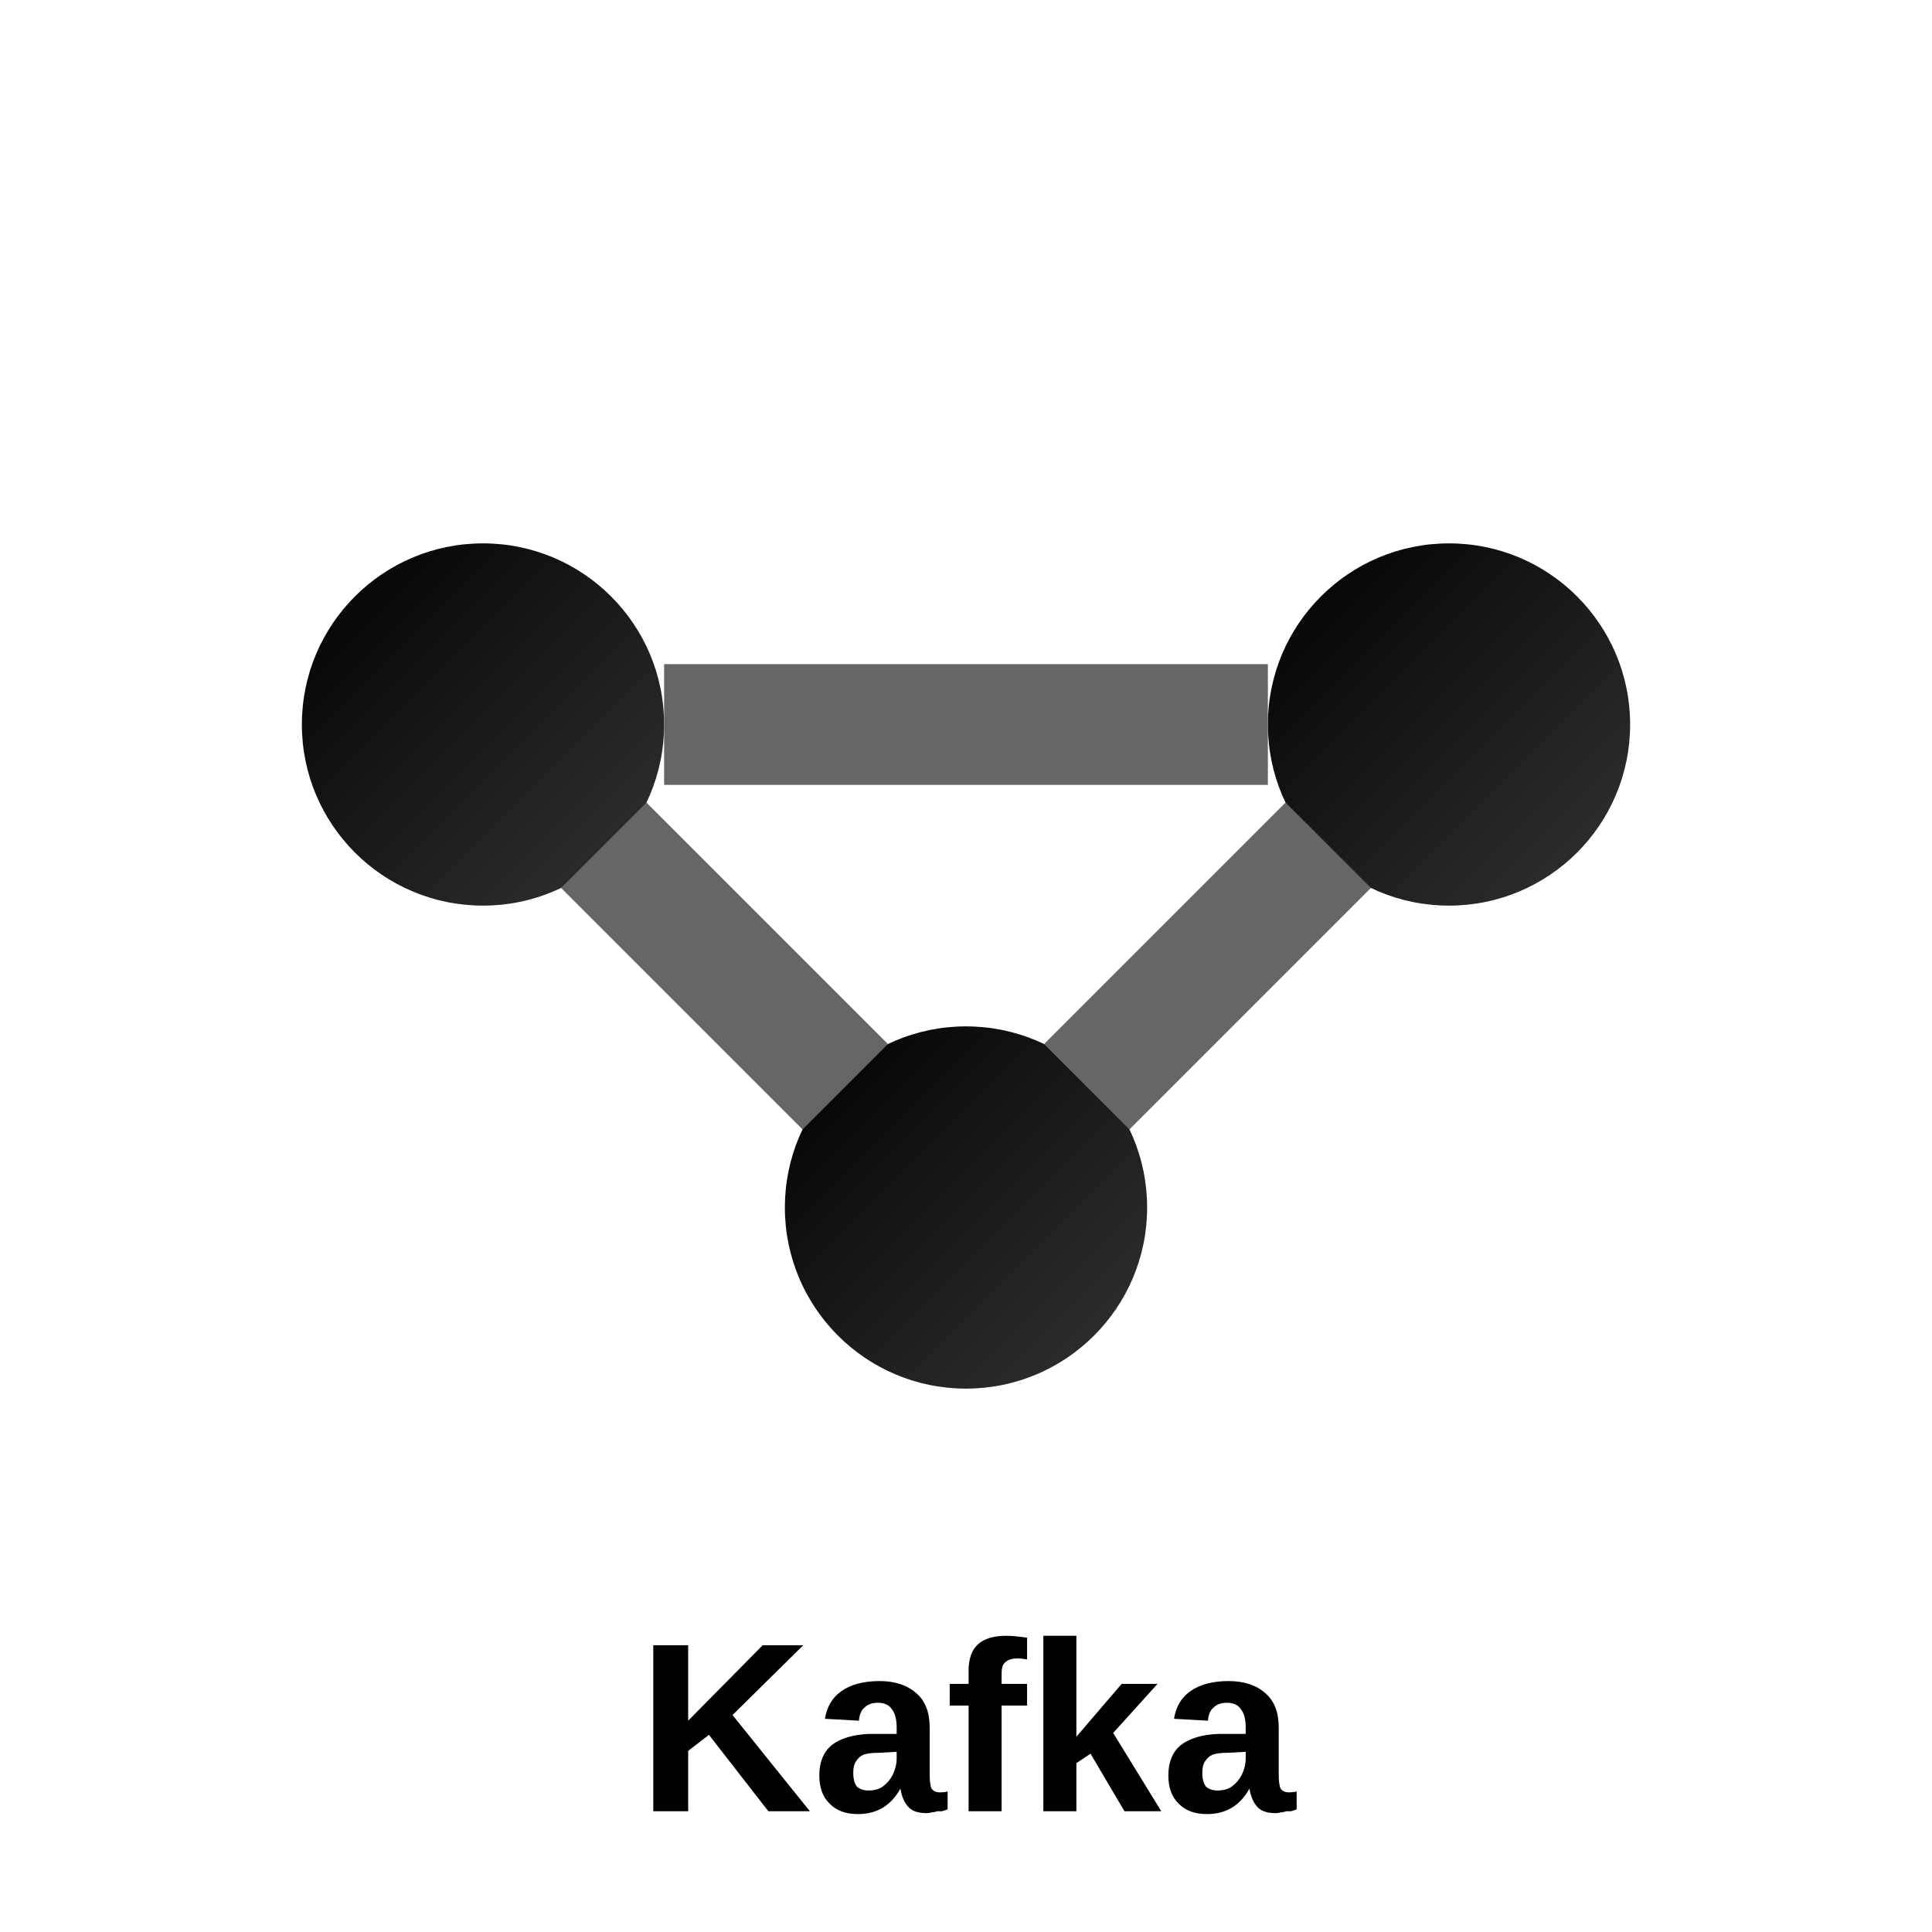
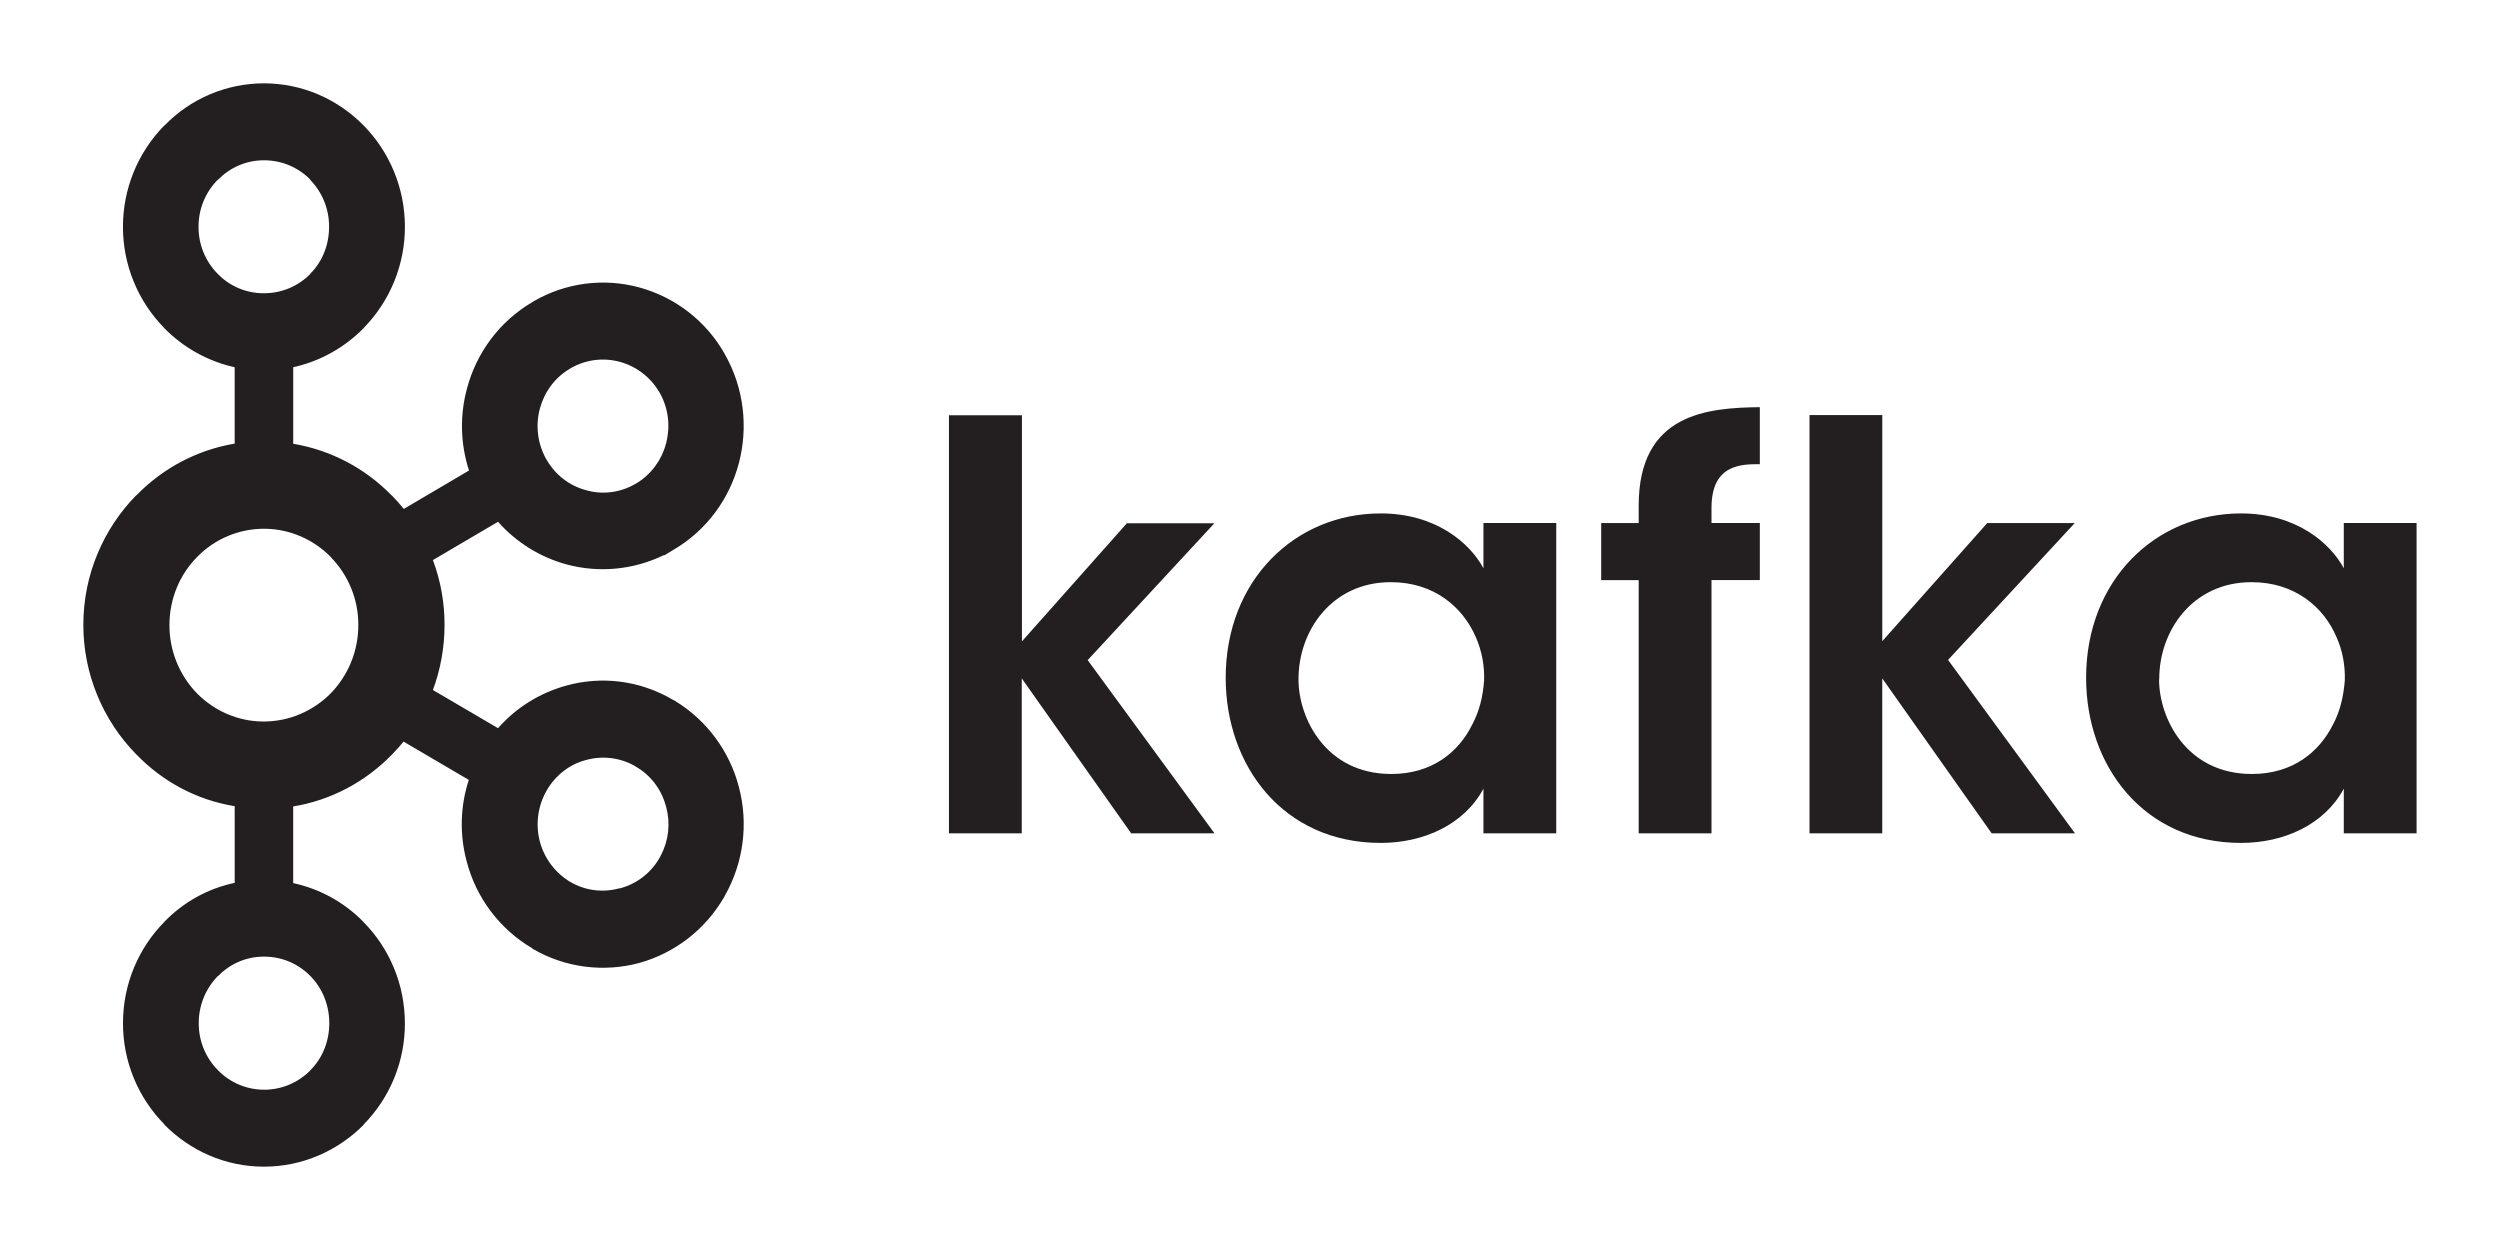
- <svg xmlns="http://www.w3.org/2000/svg" width="32" height="32" viewBox="0 0 32 32">
-   <defs>
-     <linearGradient id="kafka-black" x1="0%" y1="0%" x2="100%" y2="100%">
-       <stop offset="0%" stop-color="#000000" />
-       <stop offset="100%" stop-color="#333333" />
-     </linearGradient>
-   </defs>
-   <circle cx="8" cy="12" r="3" fill="url(#kafka-black)" />
-   <circle cx="24" cy="12" r="3" fill="url(#kafka-black)" />
-   <circle cx="16" cy="20" r="3" fill="url(#kafka-black)" />
-   <path stroke="#666666" stroke-width="2" fill="none" d="M11 12 L21 12" />
-   <path stroke="#666666" stroke-width="2" fill="none" d="M10 14 L14 18" />
-   <path stroke="#666666" stroke-width="2" fill="none" d="M22 14 L18 18" />
-   <text x="16" y="30" text-anchor="middle" font-family="Arial, sans-serif" font-size="4" font-weight="bold" fill="#000000">Kafka</text>
+ <svg xmlns="http://www.w3.org/2000/svg" width="120" height="60" preserveAspectRatio="xMidYMid" fill="#231f20">
+   <path d="M14.9 8.627c-.565-.578-1.35-.933-2.224-.933a3.05 3.05 0 0 0-2.208.933h-.015a3.18 3.18 0 0 0-.923 2.258 3.18 3.18 0 0 0 .913 2.252l.015.016a3.06 3.06 0 0 0 2.208.923c.874 0 1.658-.35 2.224-.923l.006-.016c.566-.568.9-1.363.9-2.252a3.2 3.2 0 0 0-.911-2.257h.005zm-2.224 43.68c.874 0 1.658-.362 2.224-.93l.006-.016c.566-.566.9-1.366.9-2.245 0-.9-.345-1.686-.9-2.262H14.9c-.565-.583-1.35-.936-2.224-.936a3.03 3.03 0 0 0-2.208.936h-.015a3.22 3.22 0 0 0-.913 2.262 3.18 3.18 0 0 0 .913 2.245l.015.016a3.09 3.09 0 0 0 2.208.929zM29.76 42.64a3.1 3.1 0 0 0 1.91-1.482l.058-.112a3.19 3.19 0 0 0 .248-2.311c-.206-.796-.7-1.502-1.462-1.94l-.044-.03a3.08 3.08 0 0 0-2.334-.286c-.78.198-1.48.727-1.908 1.487a3.26 3.26 0 0 0-.316 2.425 3.23 3.23 0 0 0 1.461 1.942h.005c.75.44 1.597.517 2.383.3zm-13.877-15.9c-.823-.835-1.96-1.36-3.216-1.36a4.49 4.49 0 0 0-3.21 1.359c-.82.834-1.324 1.985-1.324 3.265a4.69 4.69 0 0 0 1.324 3.279c.82.83 1.954 1.35 3.2 1.35s2.393-.52 3.216-1.35a4.69 4.69 0 0 0 1.326-3.28 4.63 4.63 0 0 0-1.326-3.265zm-1.8-5.438a8.57 8.57 0 0 1 4.716 2.479h.01a8.62 8.62 0 0 1 .573.647l3.13-1.843a6.9 6.9 0 0 1-.102-3.917c.446-1.7 1.53-3.22 3.152-4.173l.053-.034a6.63 6.63 0 0 1 5.077-.663 6.75 6.75 0 0 1 4.1 3.2v.005c.932 1.64 1.12 3.522.677 5.216-.444 1.7-1.53 3.23-3.152 4.178l-.428.257h-.043a6.69 6.69 0 0 1-4.663.435 6.76 6.76 0 0 1-3.277-2.044l-3.126 1.837a8.84 8.84 0 0 1 .558 3.112c0 1.096-.198 2.154-.558 3.126l3.126 1.833c.893-1.018 2.034-1.7 3.277-2.045 1.67-.464 3.518-.267 5.134.692l.104.05v.005a6.86 6.86 0 0 1 3.048 4.129 6.97 6.97 0 0 1-.677 5.211l-.056.115h-.007a6.82 6.82 0 0 1-4.042 3.112c-1.67.448-3.52.257-5.135-.688v-.013a6.84 6.84 0 0 1-3.152-4.175 6.87 6.87 0 0 1 .102-3.911l-3.13-1.838a8.73 8.73 0 0 1-.573.637l-.01.01c-1.252 1.28-2.9 2.17-4.716 2.465v3.68a6.69 6.69 0 0 1 3.377 1.867l.005.01c1.223 1.238 1.98 2.964 1.98 4.86a6.9 6.9 0 0 1-1.98 4.85l-.005.02C16.22 55.23 14.53 56 12.667 56c-1.854 0-3.548-.77-4.776-2.015h-.005v-.02a6.9 6.9 0 0 1-1.983-4.851c0-1.897.76-3.622 1.983-4.86v-.01h.005a6.58 6.58 0 0 1 3.374-1.867v-3.68c-1.825-.296-3.46-1.185-4.7-2.465l-.013-.01A8.88 8.88 0 0 1 4 29.995c0-2.43.978-4.628 2.54-6.223h.013a8.55 8.55 0 0 1 4.711-2.479v-3.665a6.81 6.81 0 0 1-3.374-1.872h-.005v-.01a6.92 6.92 0 0 1-1.983-4.861 6.93 6.93 0 0 1 1.983-4.86L7.9 6.02A6.65 6.65 0 0 1 12.667 4c1.864 0 3.553.77 4.784 2.02v.005h.005c1.223 1.245 1.98 2.973 1.98 4.86a6.94 6.94 0 0 1-1.98 4.86l-.005.01c-.912.924-2.076 1.585-3.377 1.872v3.665zm17.585-2.445l-.026-.04a3.15 3.15 0 0 0-1.883-1.447 3.09 3.09 0 0 0-2.388.317h.005c-.752.434-1.255 1.145-1.466 1.94a3.24 3.24 0 0 0 .316 2.425l.014.02c.433.75 1.123 1.255 1.893 1.458.773.222 1.636.128 2.378-.312l.04-.02c.73-.444 1.22-1.146 1.422-1.916.207-.795.125-1.664-.305-2.425m13.892 1.077h3.493v10.852l5.038-5.67h4.2l-6.082 6.57L58.296 40h-4l-5.252-7.438V40H45.55V19.924m16.778 12.693c0 1.848 1.306 4.534 4.453 4.534 1.947 0 3.228-1.032 3.893-2.385.348-.657.508-1.36.562-2.1a4.75 4.75 0 0 0-.402-2.095c-.612-1.407-1.972-2.627-4.078-2.627-2.825 0-4.427 2.33-4.427 4.638v.025zM74.7 40h-3.495v-2.143c-.93 1.733-2.878 2.603-4.932 2.603-4.693 0-7.44-3.72-7.44-7.922 0-4.693 3.333-7.894 7.44-7.894 2.666 0 4.292 1.438 4.932 2.633v-2.173H74.7V40m3.957-12.154h-1.8v-2.74h1.8v-.84c0-4.426 3.307-4.693 5.815-4.722v2.736c-.882 0-2.32 0-2.32 2.094v.73h2.32v2.74h-2.32V40h-3.495V27.846m8.2-7.922h3.492v10.852l5.04-5.67h4.2l-6.082 6.57L99.6 40h-4l-5.252-7.438V40h-3.492V19.924m16.78 12.693c0 1.848 1.305 4.534 4.453 4.534 1.944 0 3.226-1.032 3.9-2.385.35-.657.5-1.36.562-2.1.024-.707-.107-1.442-.403-2.095-.6-1.407-1.97-2.627-4.077-2.627-2.826 0-4.427 2.33-4.427 4.638v.025zM115.996 40h-3.494v-2.143c-.933 1.733-2.88 2.603-4.932 2.603-4.693 0-7.437-3.72-7.437-7.922 0-4.693 3.33-7.894 7.437-7.894 2.665 0 4.292 1.438 4.932 2.633v-2.173h3.494V40" />
</svg>
